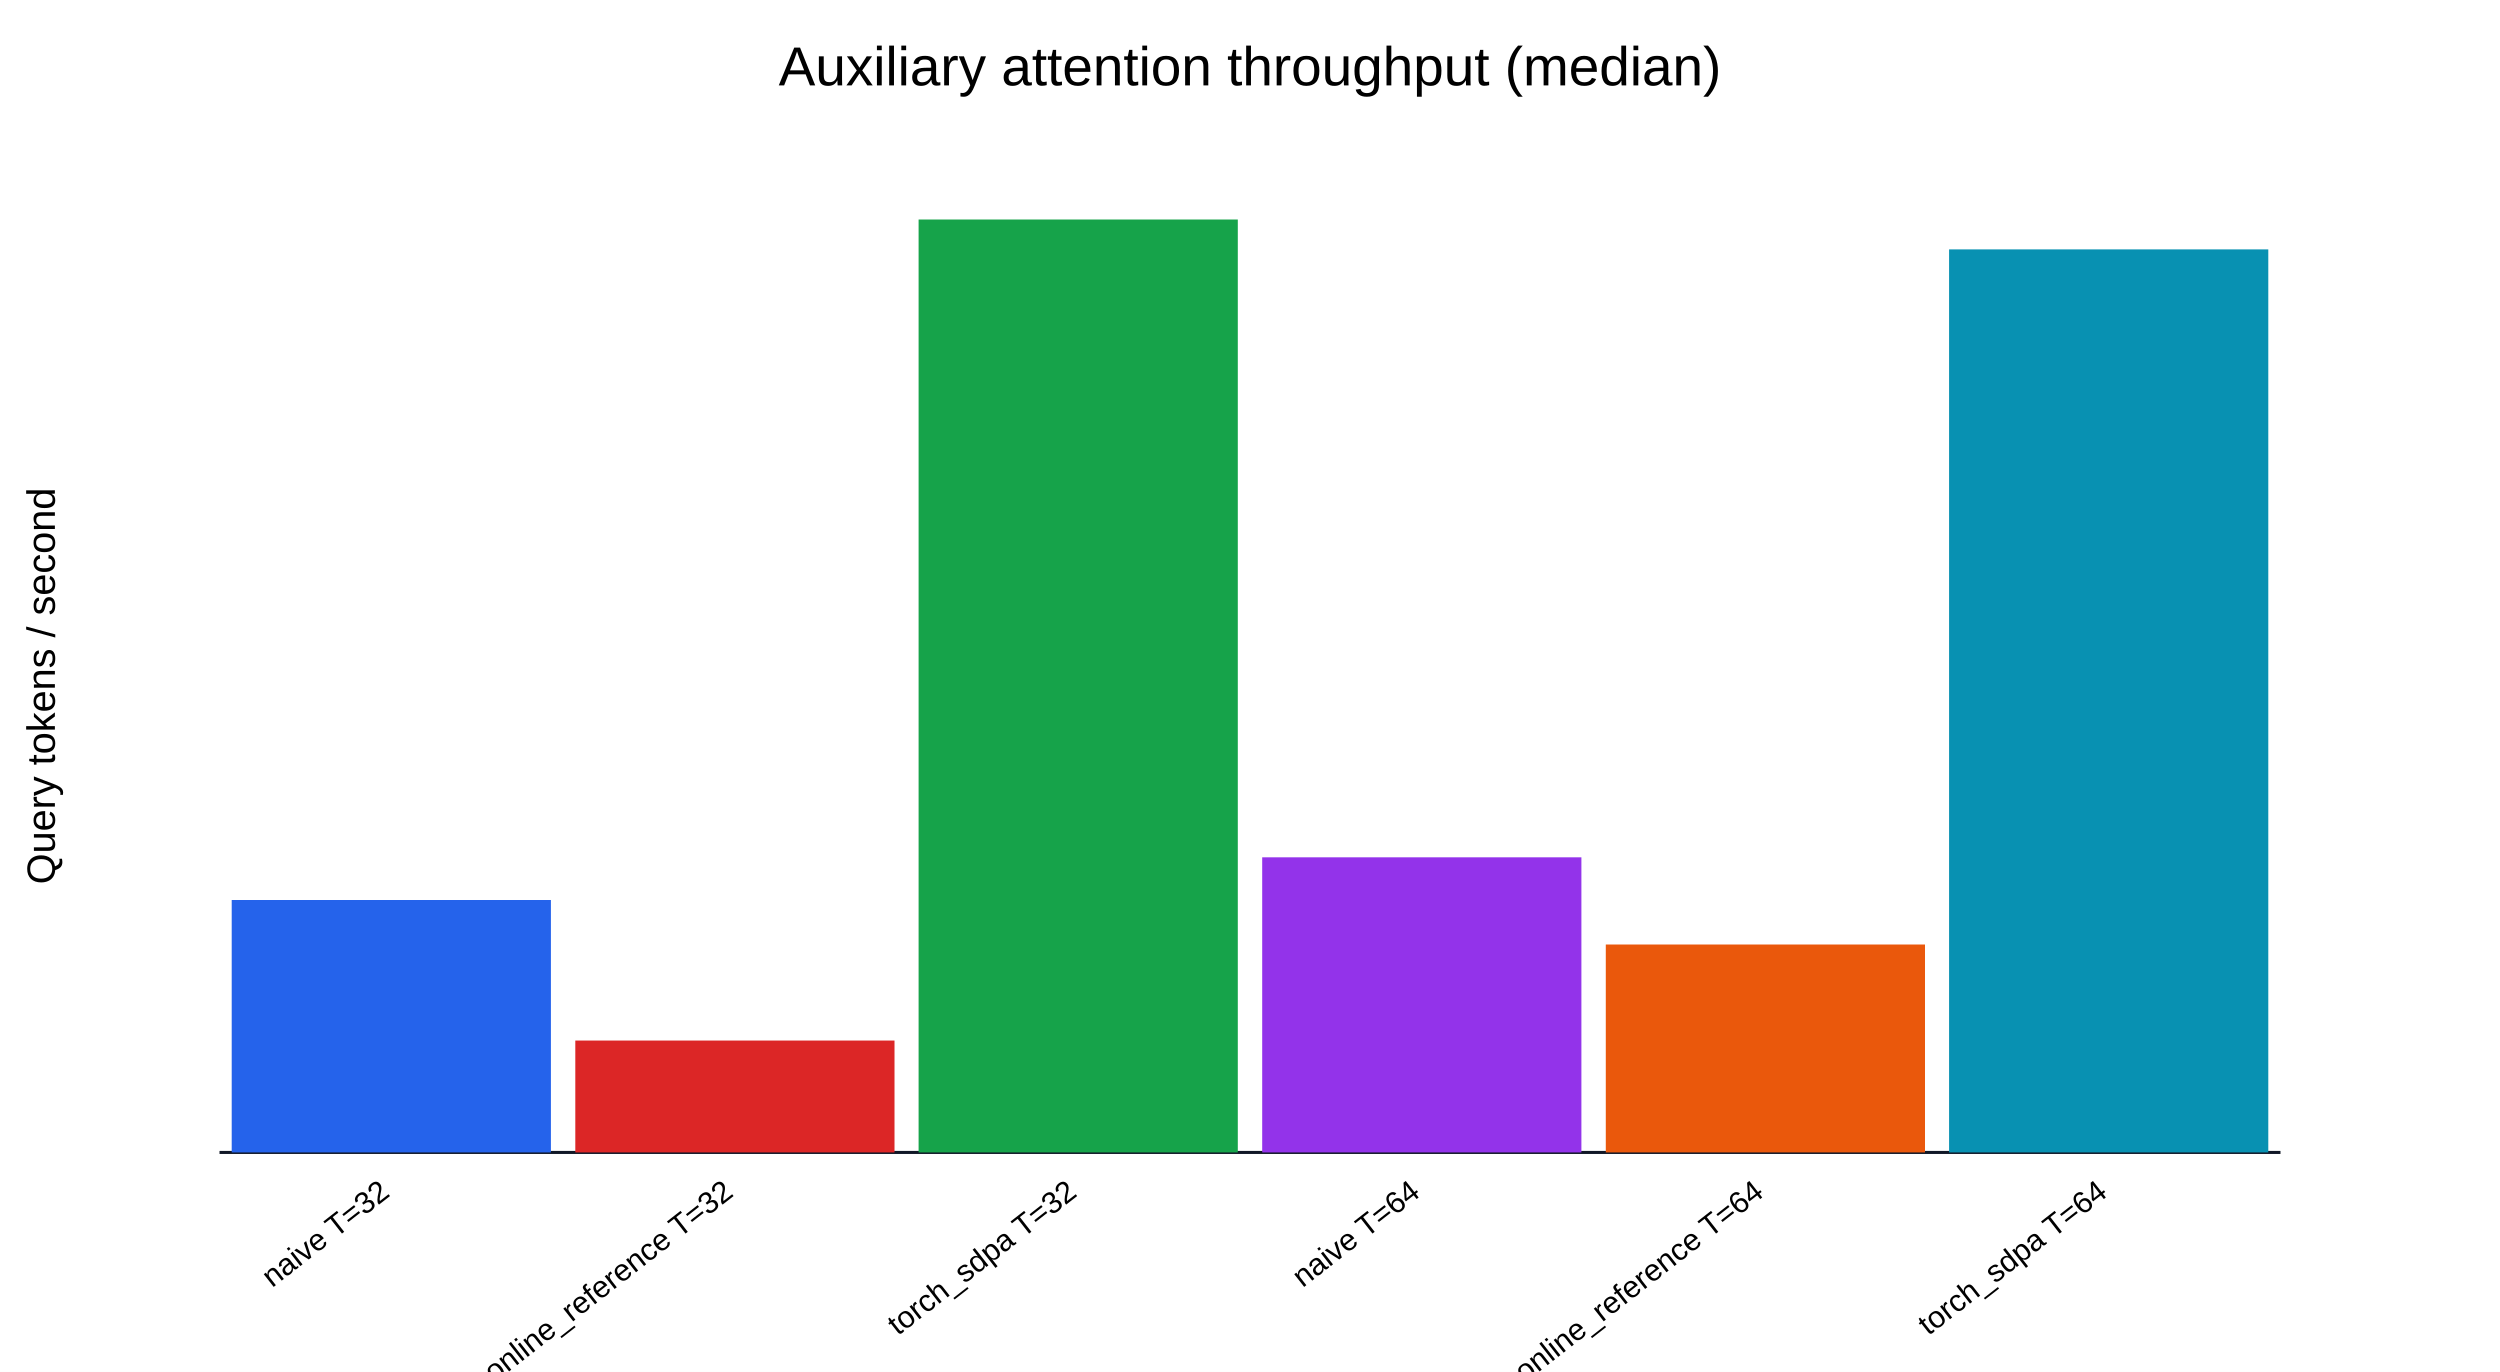
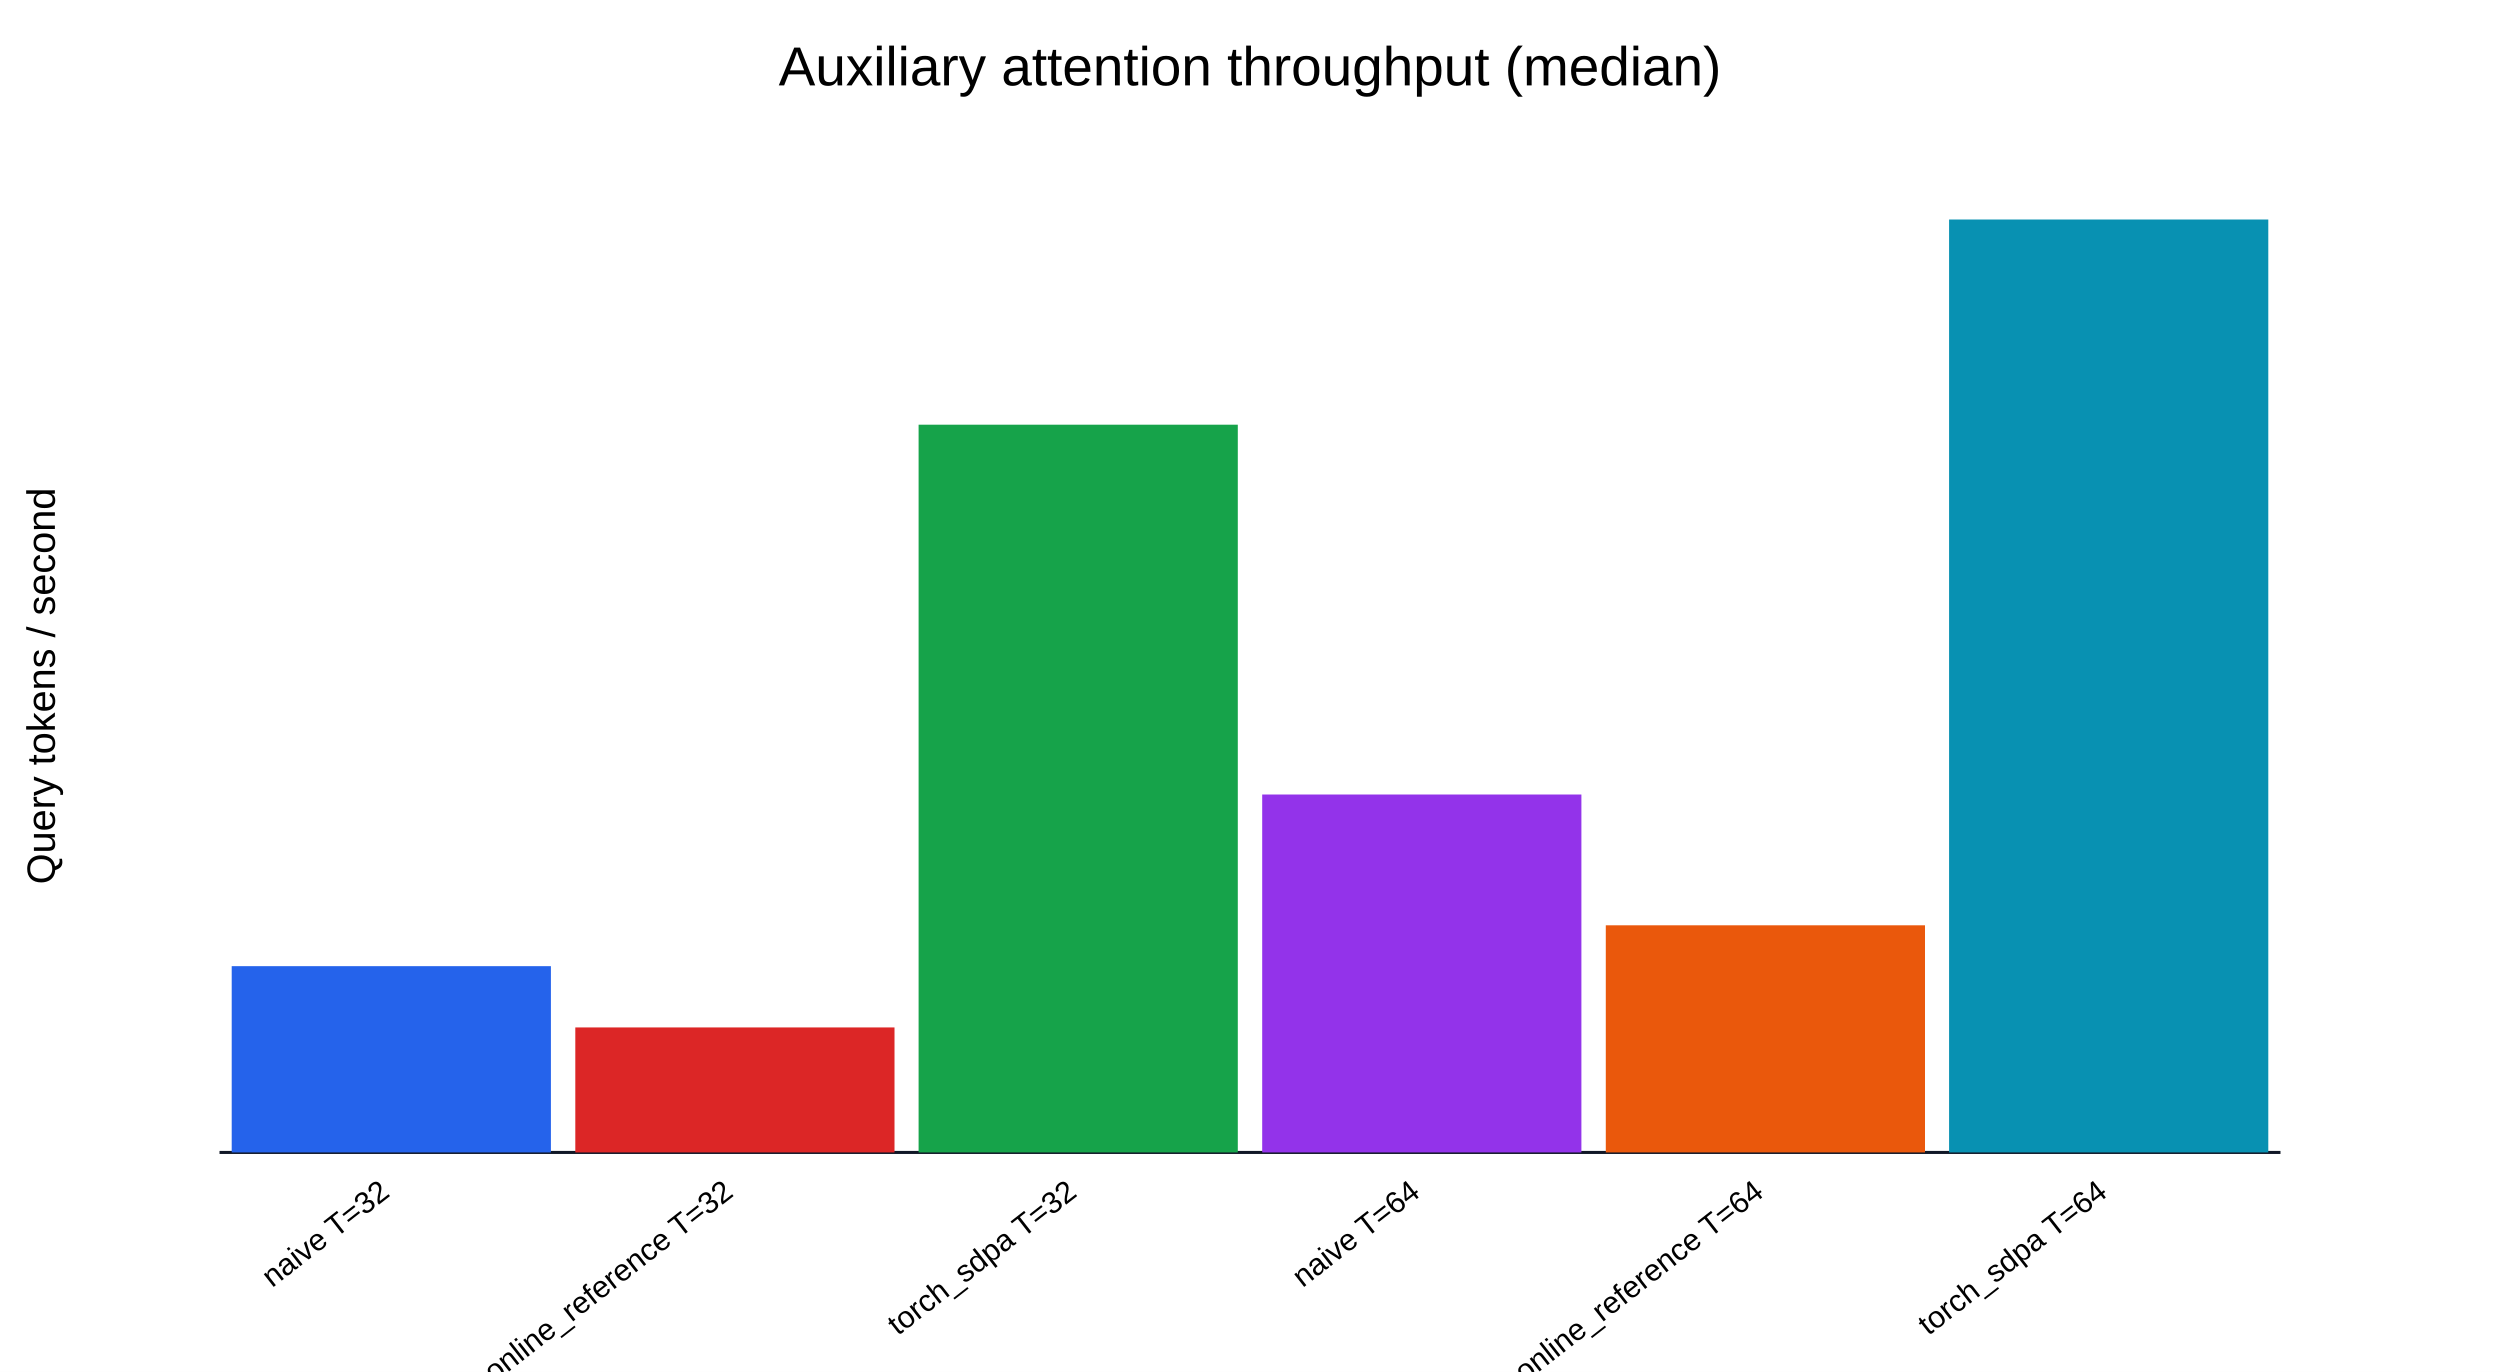
<svg xmlns="http://www.w3.org/2000/svg" width="820" height="450" viewBox="0 0 820 450">
  <rect width="100%" height="100%" fill="white" />
  <text x="410.0" y="28" text-anchor="middle" font-family="Arial" font-size="18">Auxiliary attention throughput (median)</text>
  <line x1="72" y1="378" x2="748" y2="378" stroke="#111827" />
  <text x="18" y="225.0" text-anchor="middle" transform="rotate(-90 18 225.0)" font-family="Arial" font-size="13">Query tokens / second</text>
-   <rect x="76.0" y="295.2" width="104.7" height="82.8" fill="#2563eb" />
+   <rect x="76.0" y="316.9" width="104.7" height="61.1" fill="#2563eb" />
  <text x="128.3" y="392" text-anchor="end" transform="rotate(-38 128.3 392)" font-family="Arial" font-size="10">naive T=32</text>
-   <rect x="188.7" y="341.3" width="104.7" height="36.7" fill="#dc2626" />
+   <rect x="188.7" y="337.0" width="104.7" height="41.0" fill="#dc2626" />
  <text x="241.0" y="392" text-anchor="end" transform="rotate(-38 241.0 392)" font-family="Arial" font-size="10">online_reference T=32</text>
-   <rect x="301.3" y="72.0" width="104.7" height="306.0" fill="#16a34a" />
+   <rect x="301.3" y="139.3" width="104.7" height="238.7" fill="#16a34a" />
  <text x="353.7" y="392" text-anchor="end" transform="rotate(-38 353.7 392)" font-family="Arial" font-size="10">torch_sdpa T=32</text>
-   <rect x="414.0" y="281.2" width="104.7" height="96.8" fill="#9333ea" />
+   <rect x="414.0" y="260.6" width="104.7" height="117.4" fill="#9333ea" />
  <text x="466.3" y="392" text-anchor="end" transform="rotate(-38 466.3 392)" font-family="Arial" font-size="10">naive T=64</text>
-   <rect x="526.7" y="309.8" width="104.7" height="68.2" fill="#ea580c" />
+   <rect x="526.7" y="303.5" width="104.7" height="74.5" fill="#ea580c" />
  <text x="579.0" y="392" text-anchor="end" transform="rotate(-38 579.0 392)" font-family="Arial" font-size="10">online_reference T=64</text>
-   <rect x="639.3" y="81.8" width="104.7" height="296.2" fill="#0891b2" />
+   <rect x="639.3" y="72.0" width="104.7" height="306.0" fill="#0891b2" />
  <text x="691.7" y="392" text-anchor="end" transform="rotate(-38 691.7 392)" font-family="Arial" font-size="10">torch_sdpa T=64</text>
</svg>
